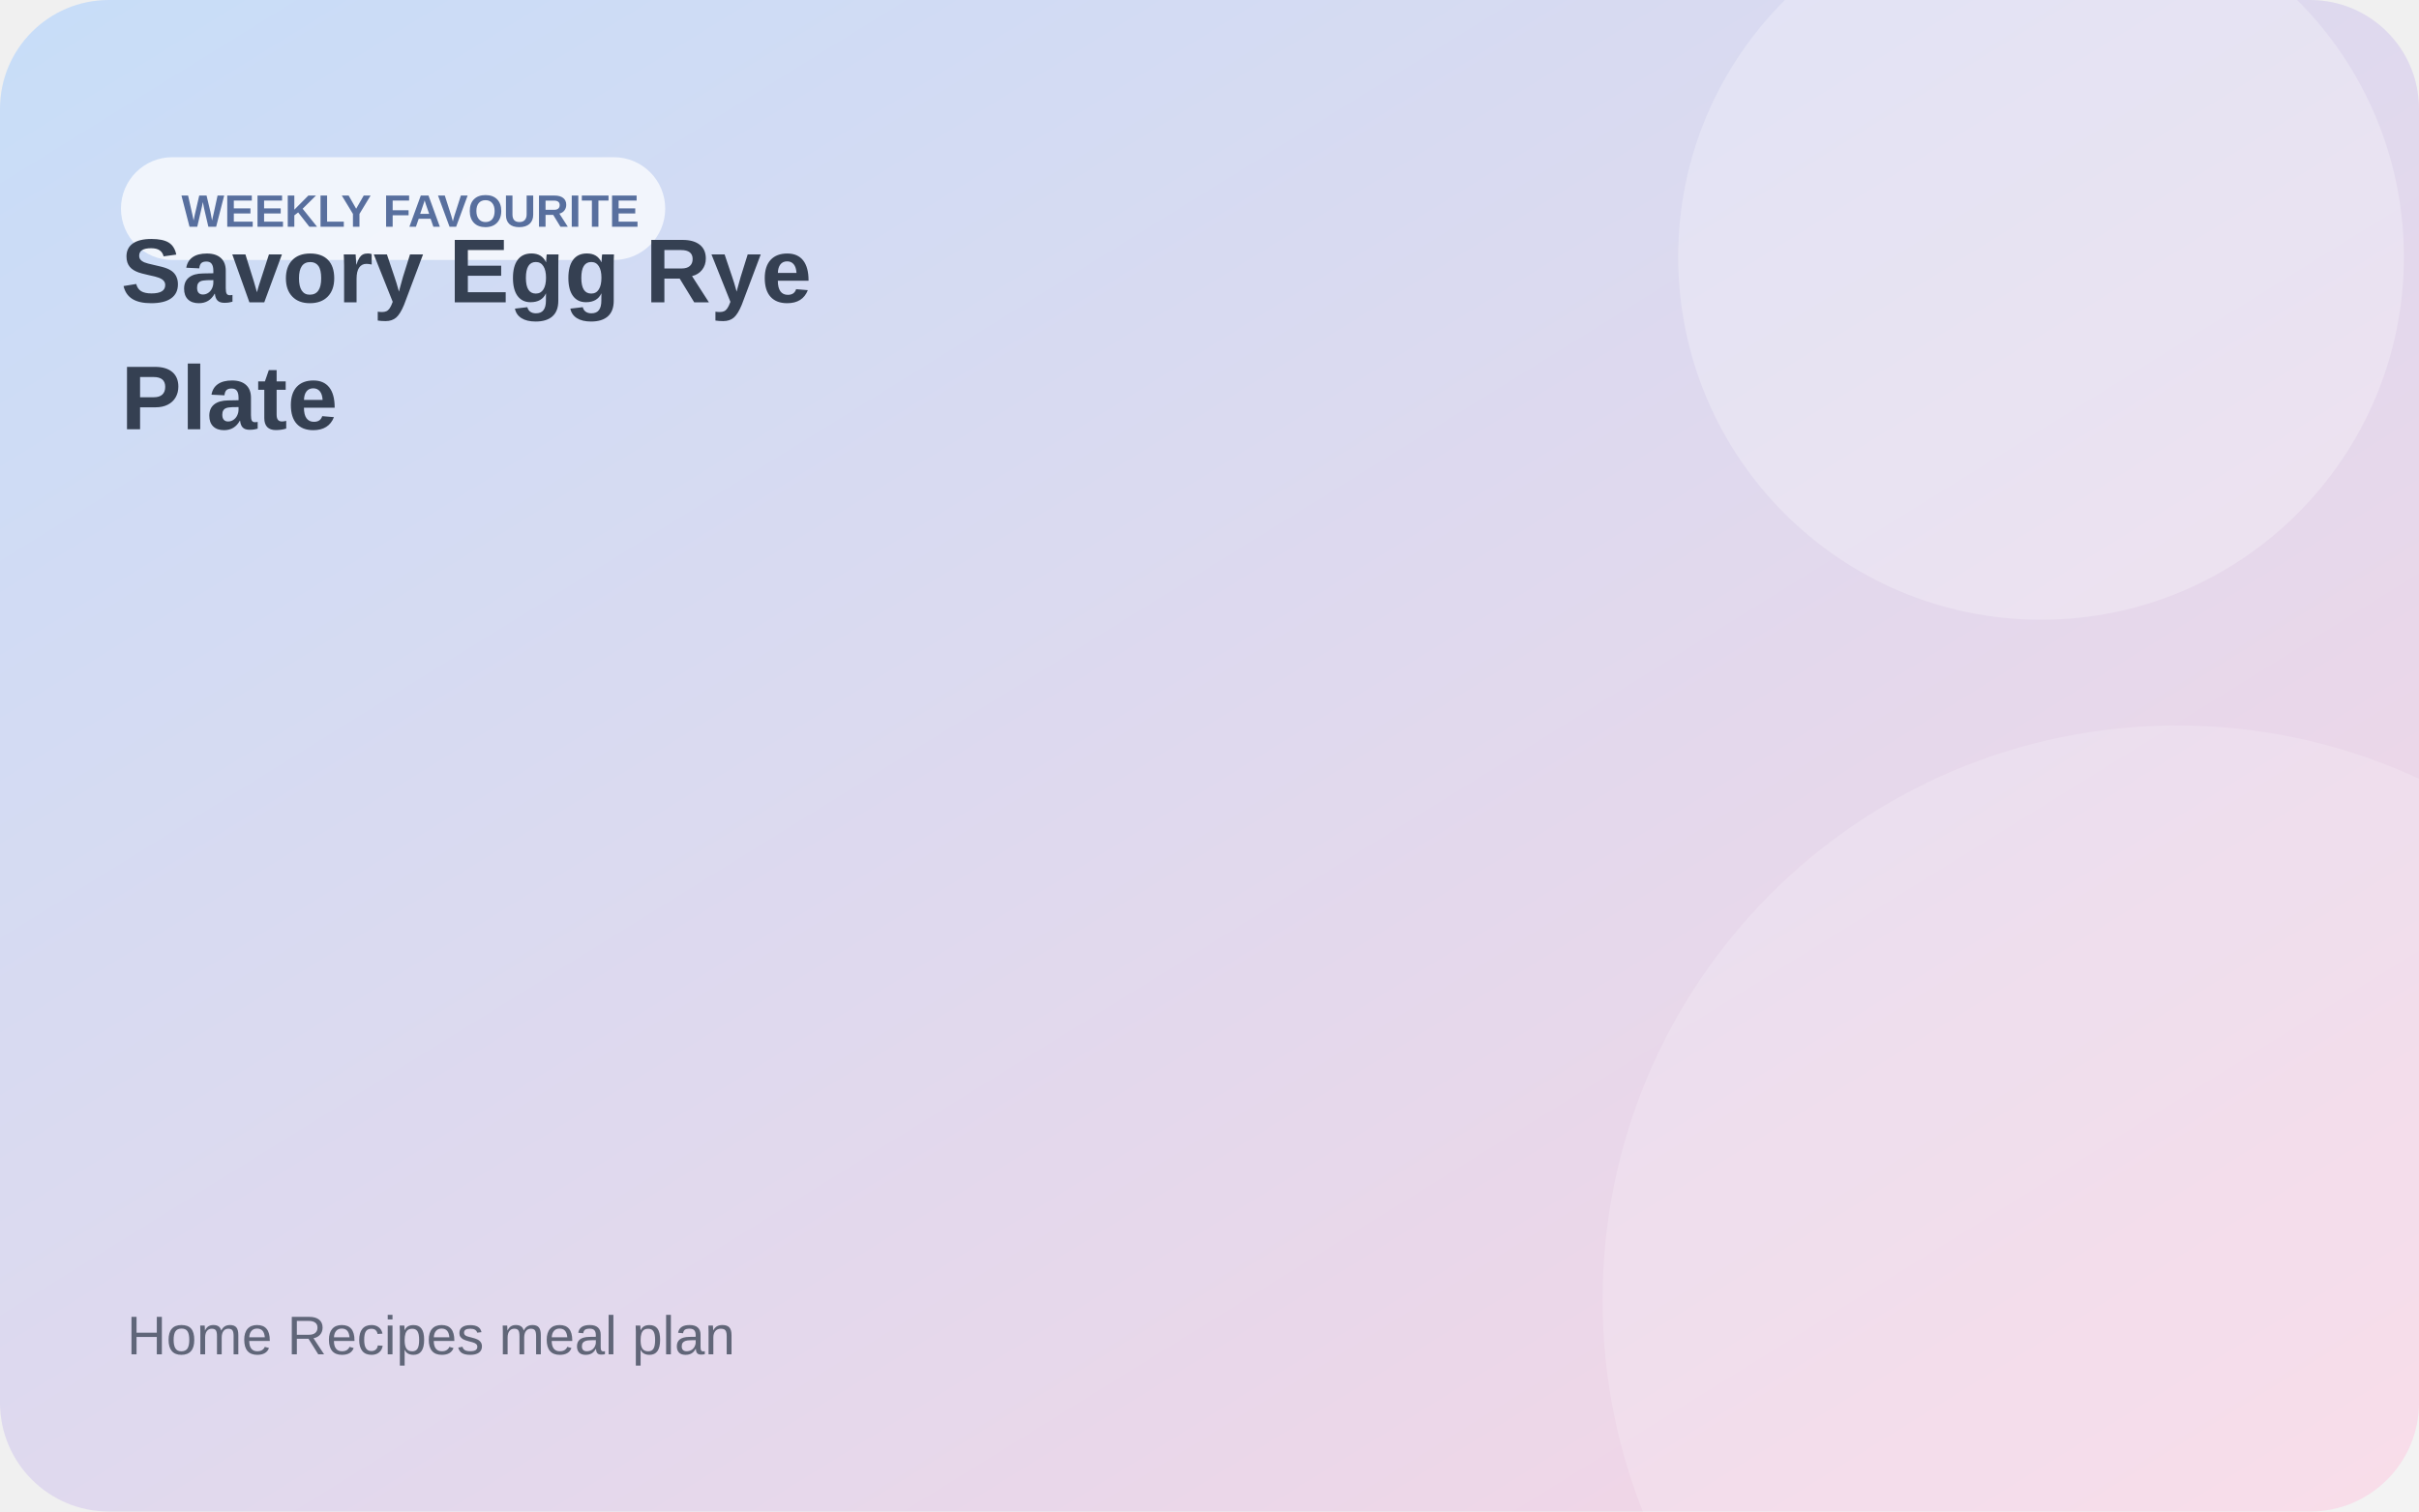
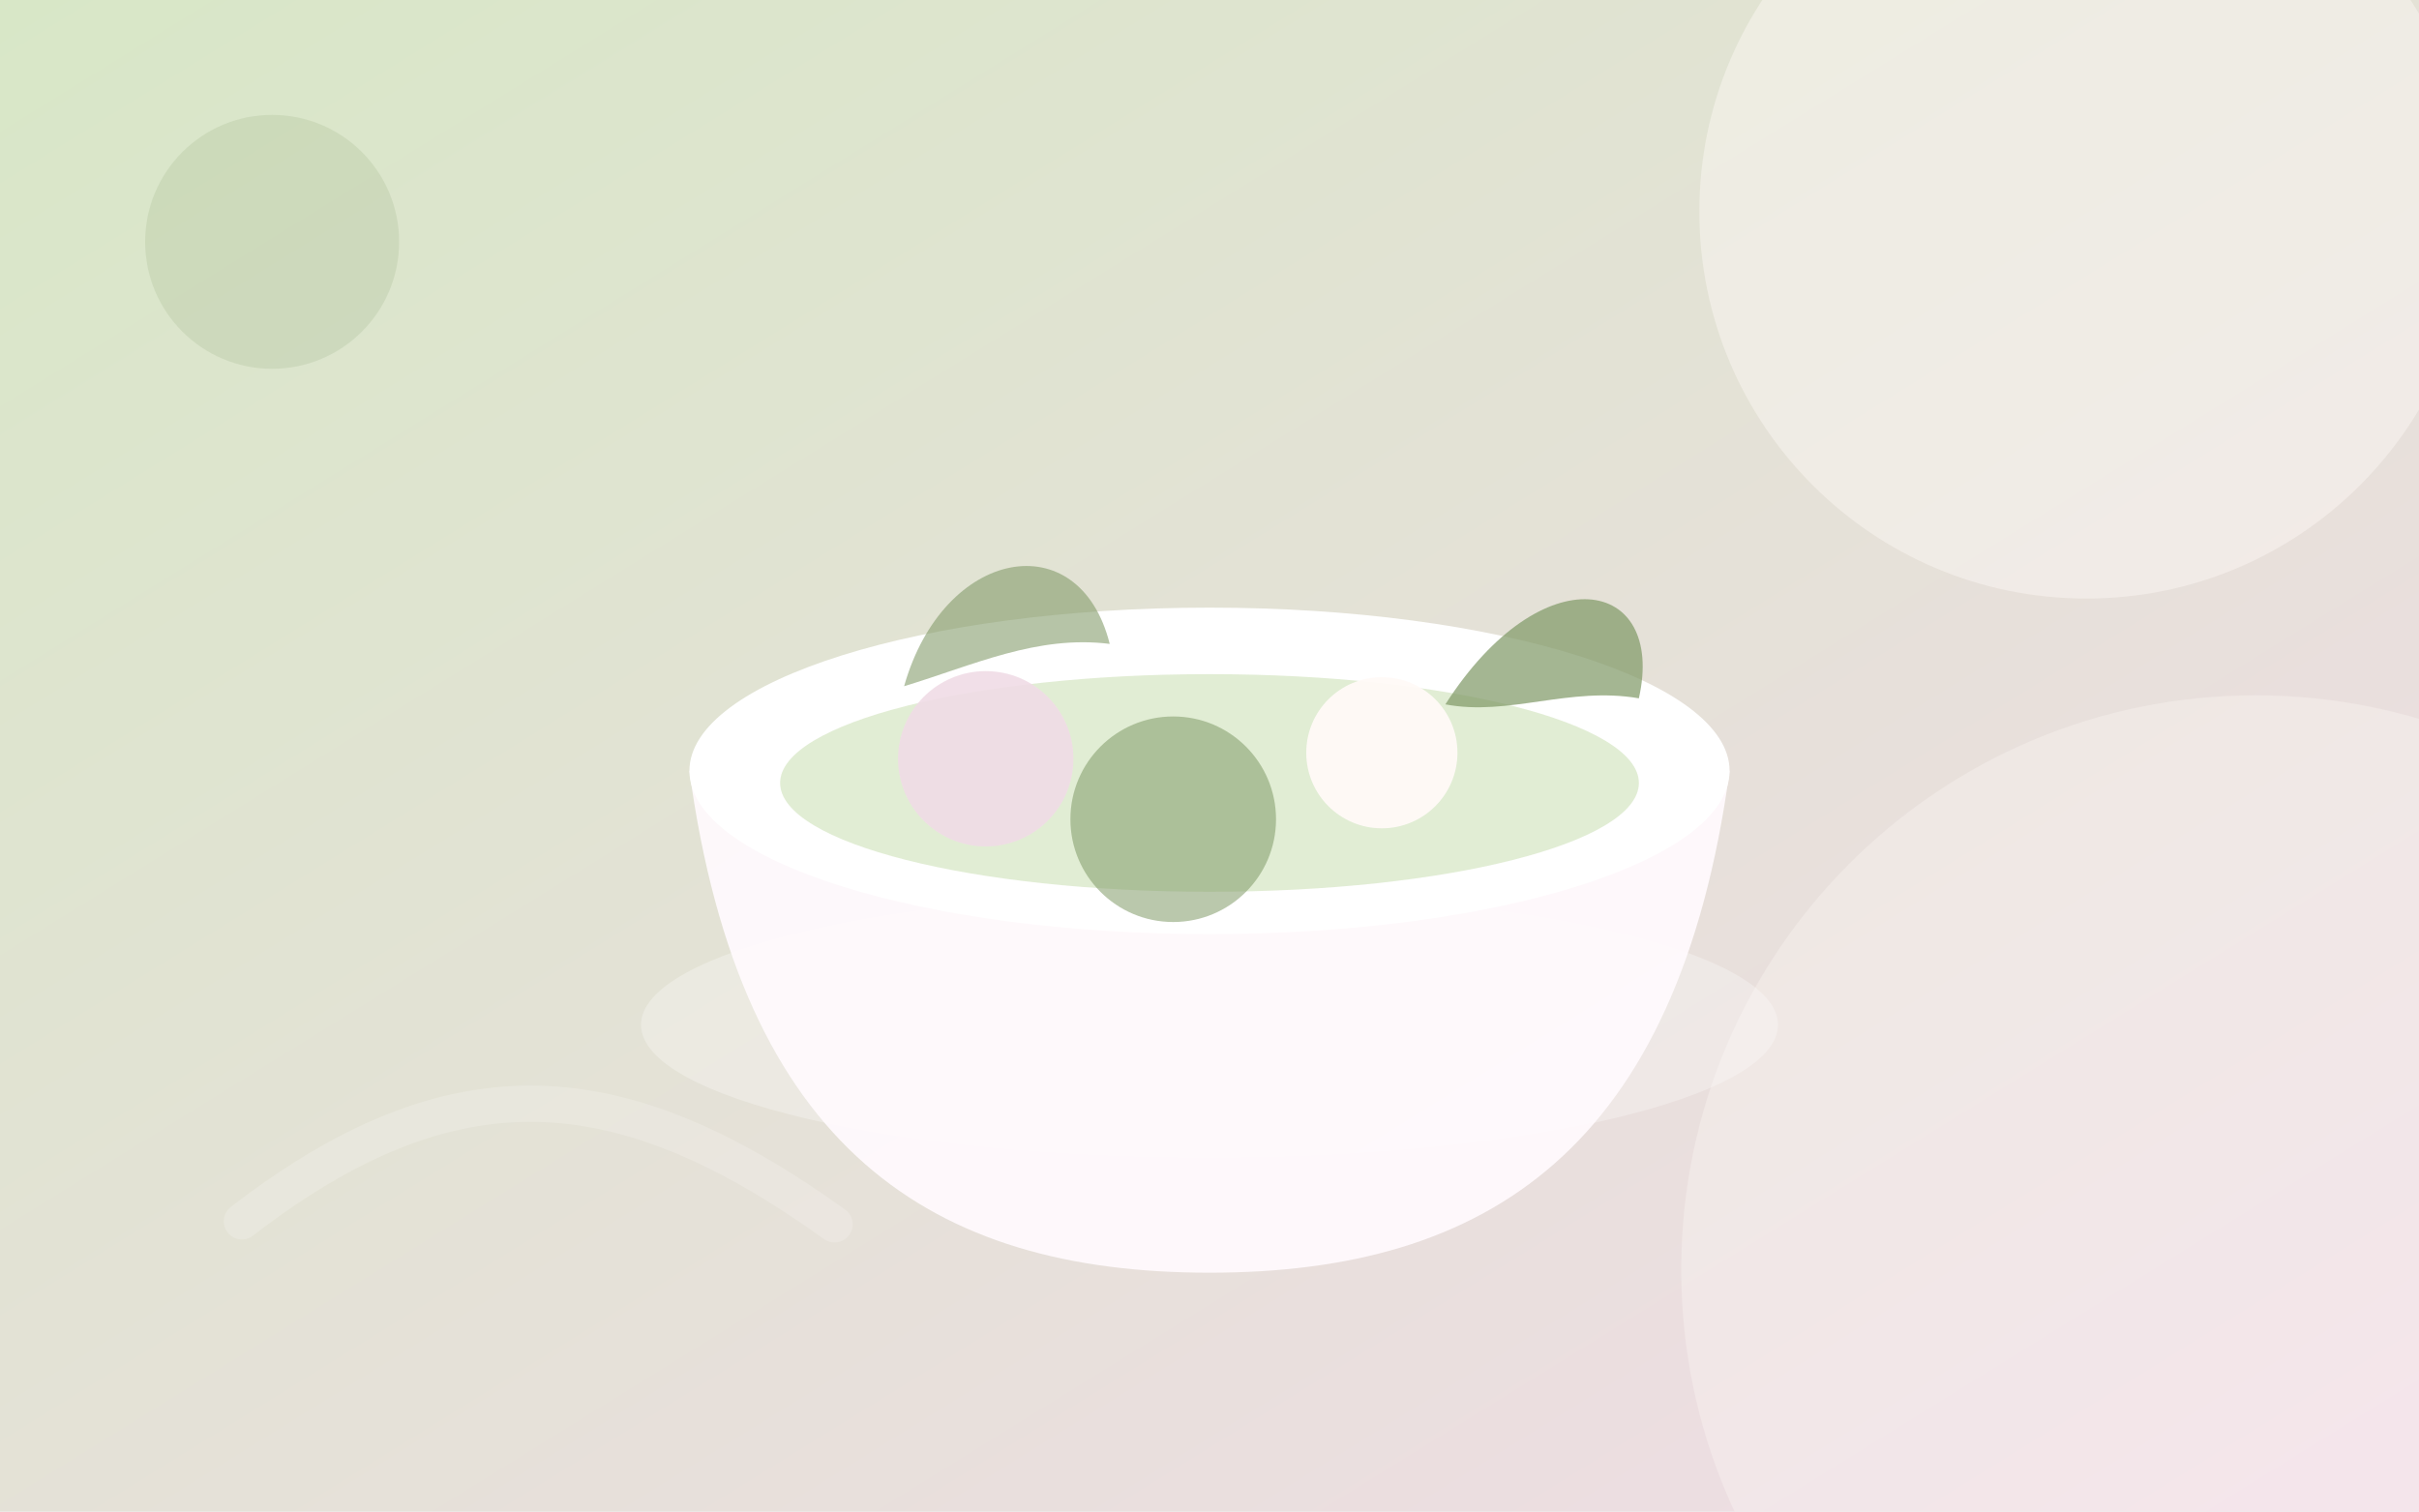
- <svg xmlns="http://www.w3.org/2000/svg" viewBox="0 0 800 500" role="img" aria-label="Savory Egg Rye Plate">
+ <svg xmlns="http://www.w3.org/2000/svg" viewBox="0 0 800 500" preserveAspectRatio="xMidYMid slice" role="img" aria-label="Decorative recipe cover">
  <defs>
-     <linearGradient id="g" x1="0" x2="1" y1="0" y2="1">
-       <stop stop-color="#c7ddf8" />
-       <stop offset="1" stop-color="#f7d5e4" />
+     <linearGradient id="g" x1="0" y1="0" x2="1" y2="1">
+       <stop stop-color="#d8e7c7" />
+       <stop offset="1" stop-color="#f0dce6" />
    </linearGradient>
  </defs>
-   <rect width="800" height="500" rx="36" fill="url(#g)" />
-   <circle cx="675" cy="85" r="120" fill="#fff" opacity=".25" />
-   <circle cx="720" cy="430" r="190" fill="#fff" opacity=".18" />
-   <rect x="40" y="52" width="180" height="34" rx="17" fill="#fff" opacity=".72" />
-   <text x="60" y="75" font-family="Arial, sans-serif" font-size="15" font-weight="700" fill="#586f9e">WEEKLY FAVOURITE</text>
-   <text x="40" y="100" font-family="Arial, sans-serif" font-size="30" font-weight="700" fill="#354052">Savory Egg Rye</text>
-   <text x="40" y="142" font-family="Arial, sans-serif" font-size="30" font-weight="700" fill="#354052">Plate</text>
-   <text x="42" y="448" font-family="Arial, sans-serif" font-size="18" fill="#354052" opacity=".75">Home Recipes meal plan</text>
+   <rect width="800" height="500" fill="url(#g)" />
+   <circle cx="690" cy="70" r="128" fill="#fffaf7" opacity=".42" />
+   <circle cx="746" cy="420" r="190" fill="#fffaf7" opacity=".30" />
+   <circle cx="90" cy="80" r="42" fill="#819a68" opacity=".16" />
+   <g transform="translate(400 275)">
+     <ellipse cx="0" cy="64" rx="188" ry="44" fill="#ffffff" opacity=".28" />
+     <path d="M-172,-20 C-155,105 -92,146 0,146 C92,146 155,105 172,-20 Z" fill="#fffafd" opacity=".94" />
+     <ellipse cx="0" cy="-20" rx="172" ry="54" fill="#ffffff" />
+     <ellipse cx="0" cy="-16" rx="142" ry="36" fill="#d8e7c7" opacity=".76" />
+     <circle cx="-74" cy="-24" r="29" fill="#f0dce6" opacity=".9" />
+     <circle cx="-12" cy="-4" r="34" fill="#819a68" opacity=".55" />
+     <circle cx="57" cy="-26" r="25" fill="#fffaf7" opacity=".95" />
+     <path d="M78,-42 C110,-92 151,-84 142,-44 C119,-48 99,-38 78,-42Z" fill="#819a68" opacity=".72" />
+     <path d="M-101,-48 C-88,-94 -43,-102 -33,-62 C-57,-65 -78,-55 -101,-48Z" fill="#819a68" opacity=".58" />
+   </g>
+   <path d="M80 404 C150 350 205 354 276 405" fill="none" stroke="#fff" stroke-width="12" stroke-linecap="round" opacity=".18" />
</svg>
